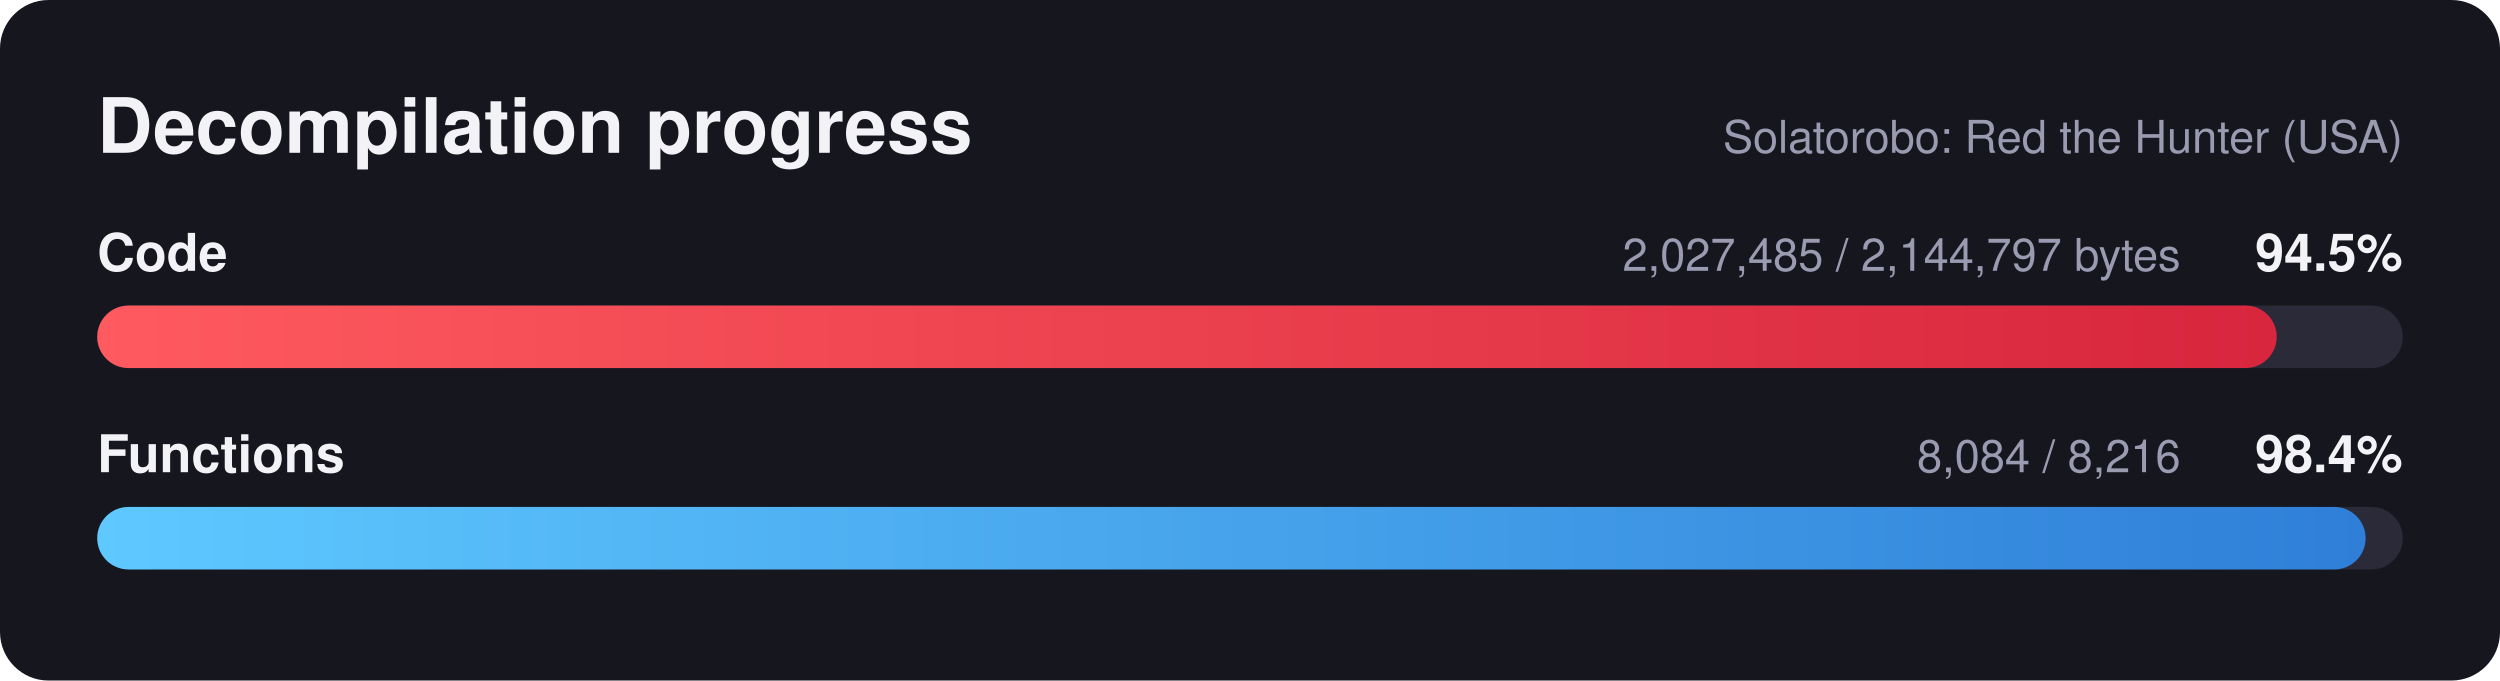
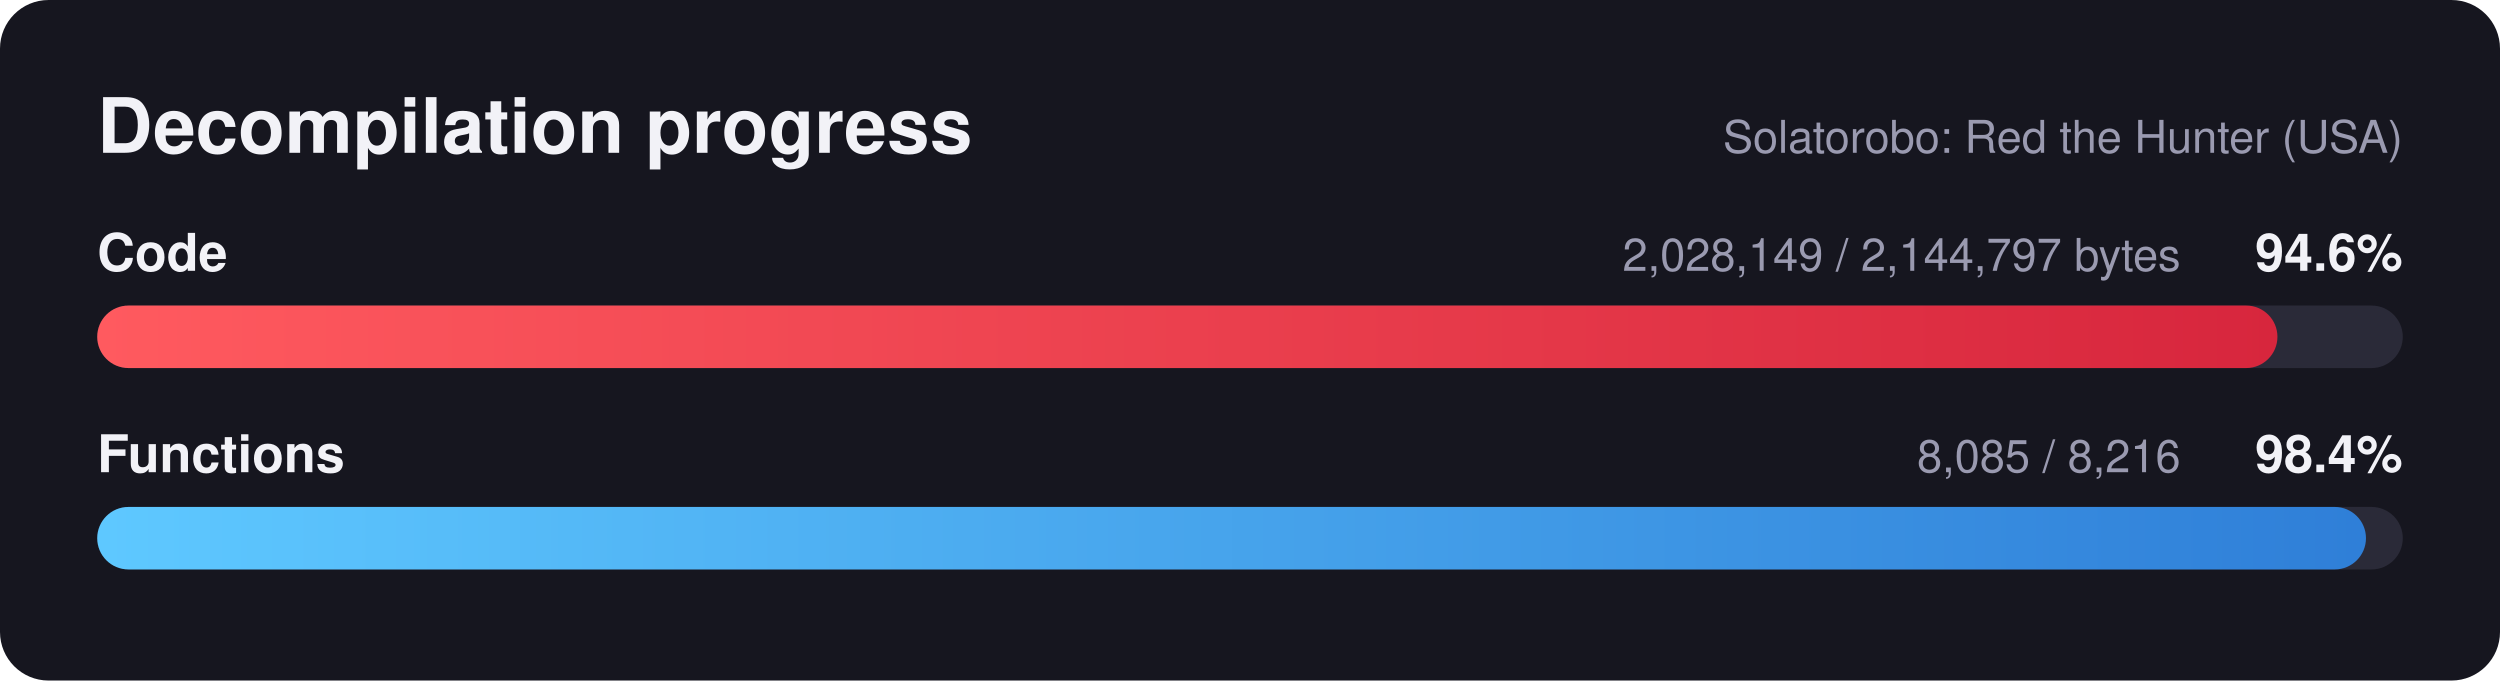
<svg xmlns="http://www.w3.org/2000/svg" width="720" height="196" viewBox="0 0 720 196" font-family="Segoe UI, Helvetica, Arial, sans-serif">
  <defs>
    <linearGradient id="red" x1="0" x2="1" y1="0" y2="0">
      <stop offset="0" stop-color="#ff5a5f" />
      <stop offset="1" stop-color="#d7263d" />
    </linearGradient>
    <linearGradient id="blue" x1="0" x2="1" y1="0" y2="0">
      <stop offset="0" stop-color="#5ec8ff" />
      <stop offset="1" stop-color="#2f7fd8" />
    </linearGradient>
  </defs>
  <rect width="720" height="196" rx="14" fill="#16161f" />
  <text x="28" y="44" fill="#f2f2f7" font-size="22" font-weight="700">Decompilation progress</text>
  <text x="692" y="44" fill="#9a9ab0" font-size="13" text-anchor="end">Solatorobo: Red the Hunter (USA)</text>
  <text x="28" y="78" fill="#f2f2f7" font-size="15" font-weight="600">Code</text>
-   <text x="692" y="78" fill="#f2f2f7" font-size="15" font-weight="700" text-anchor="end">94.5%</text>
-   <text x="628" y="78" fill="#9a9ab0" font-size="13" text-anchor="end">2,027,485 / 2,144,797 bytes</text>
+   <text x="692" y="78" fill="#f2f2f7" font-size="15" font-weight="700" text-anchor="end">94.6%</text>
+   <text x="628" y="78" fill="#9a9ab0" font-size="13" text-anchor="end">2,028,149 / 2,144,797 bytes</text>
  <rect x="28" y="88" width="664" height="18" rx="9.0" fill="#2a2a38" />
-   <rect x="28" y="88" width="627.7" height="18" rx="9.0" fill="url(#red)" />
+   <rect x="28" y="88" width="627.9" height="18" rx="9.0" fill="url(#red)" />
  <text x="28" y="136" fill="#f2f2f7" font-size="15" font-weight="600">Functions</text>
  <text x="692" y="136" fill="#f2f2f7" font-size="15" font-weight="700" text-anchor="end">98.4%</text>
-   <text x="628" y="136" fill="#9a9ab0" font-size="13" text-anchor="end">8,084 / 8,216</text>
+   <text x="628" y="136" fill="#9a9ab0" font-size="13" text-anchor="end">8,085 / 8,216</text>
  <rect x="28" y="146" width="664" height="18" rx="9.0" fill="#2a2a38" />
-   <rect x="28" y="146" width="653.3" height="18" rx="9.0" fill="url(#blue)" />
+   <rect x="28" y="146" width="653.4" height="18" rx="9.0" fill="url(#blue)" />
</svg>
